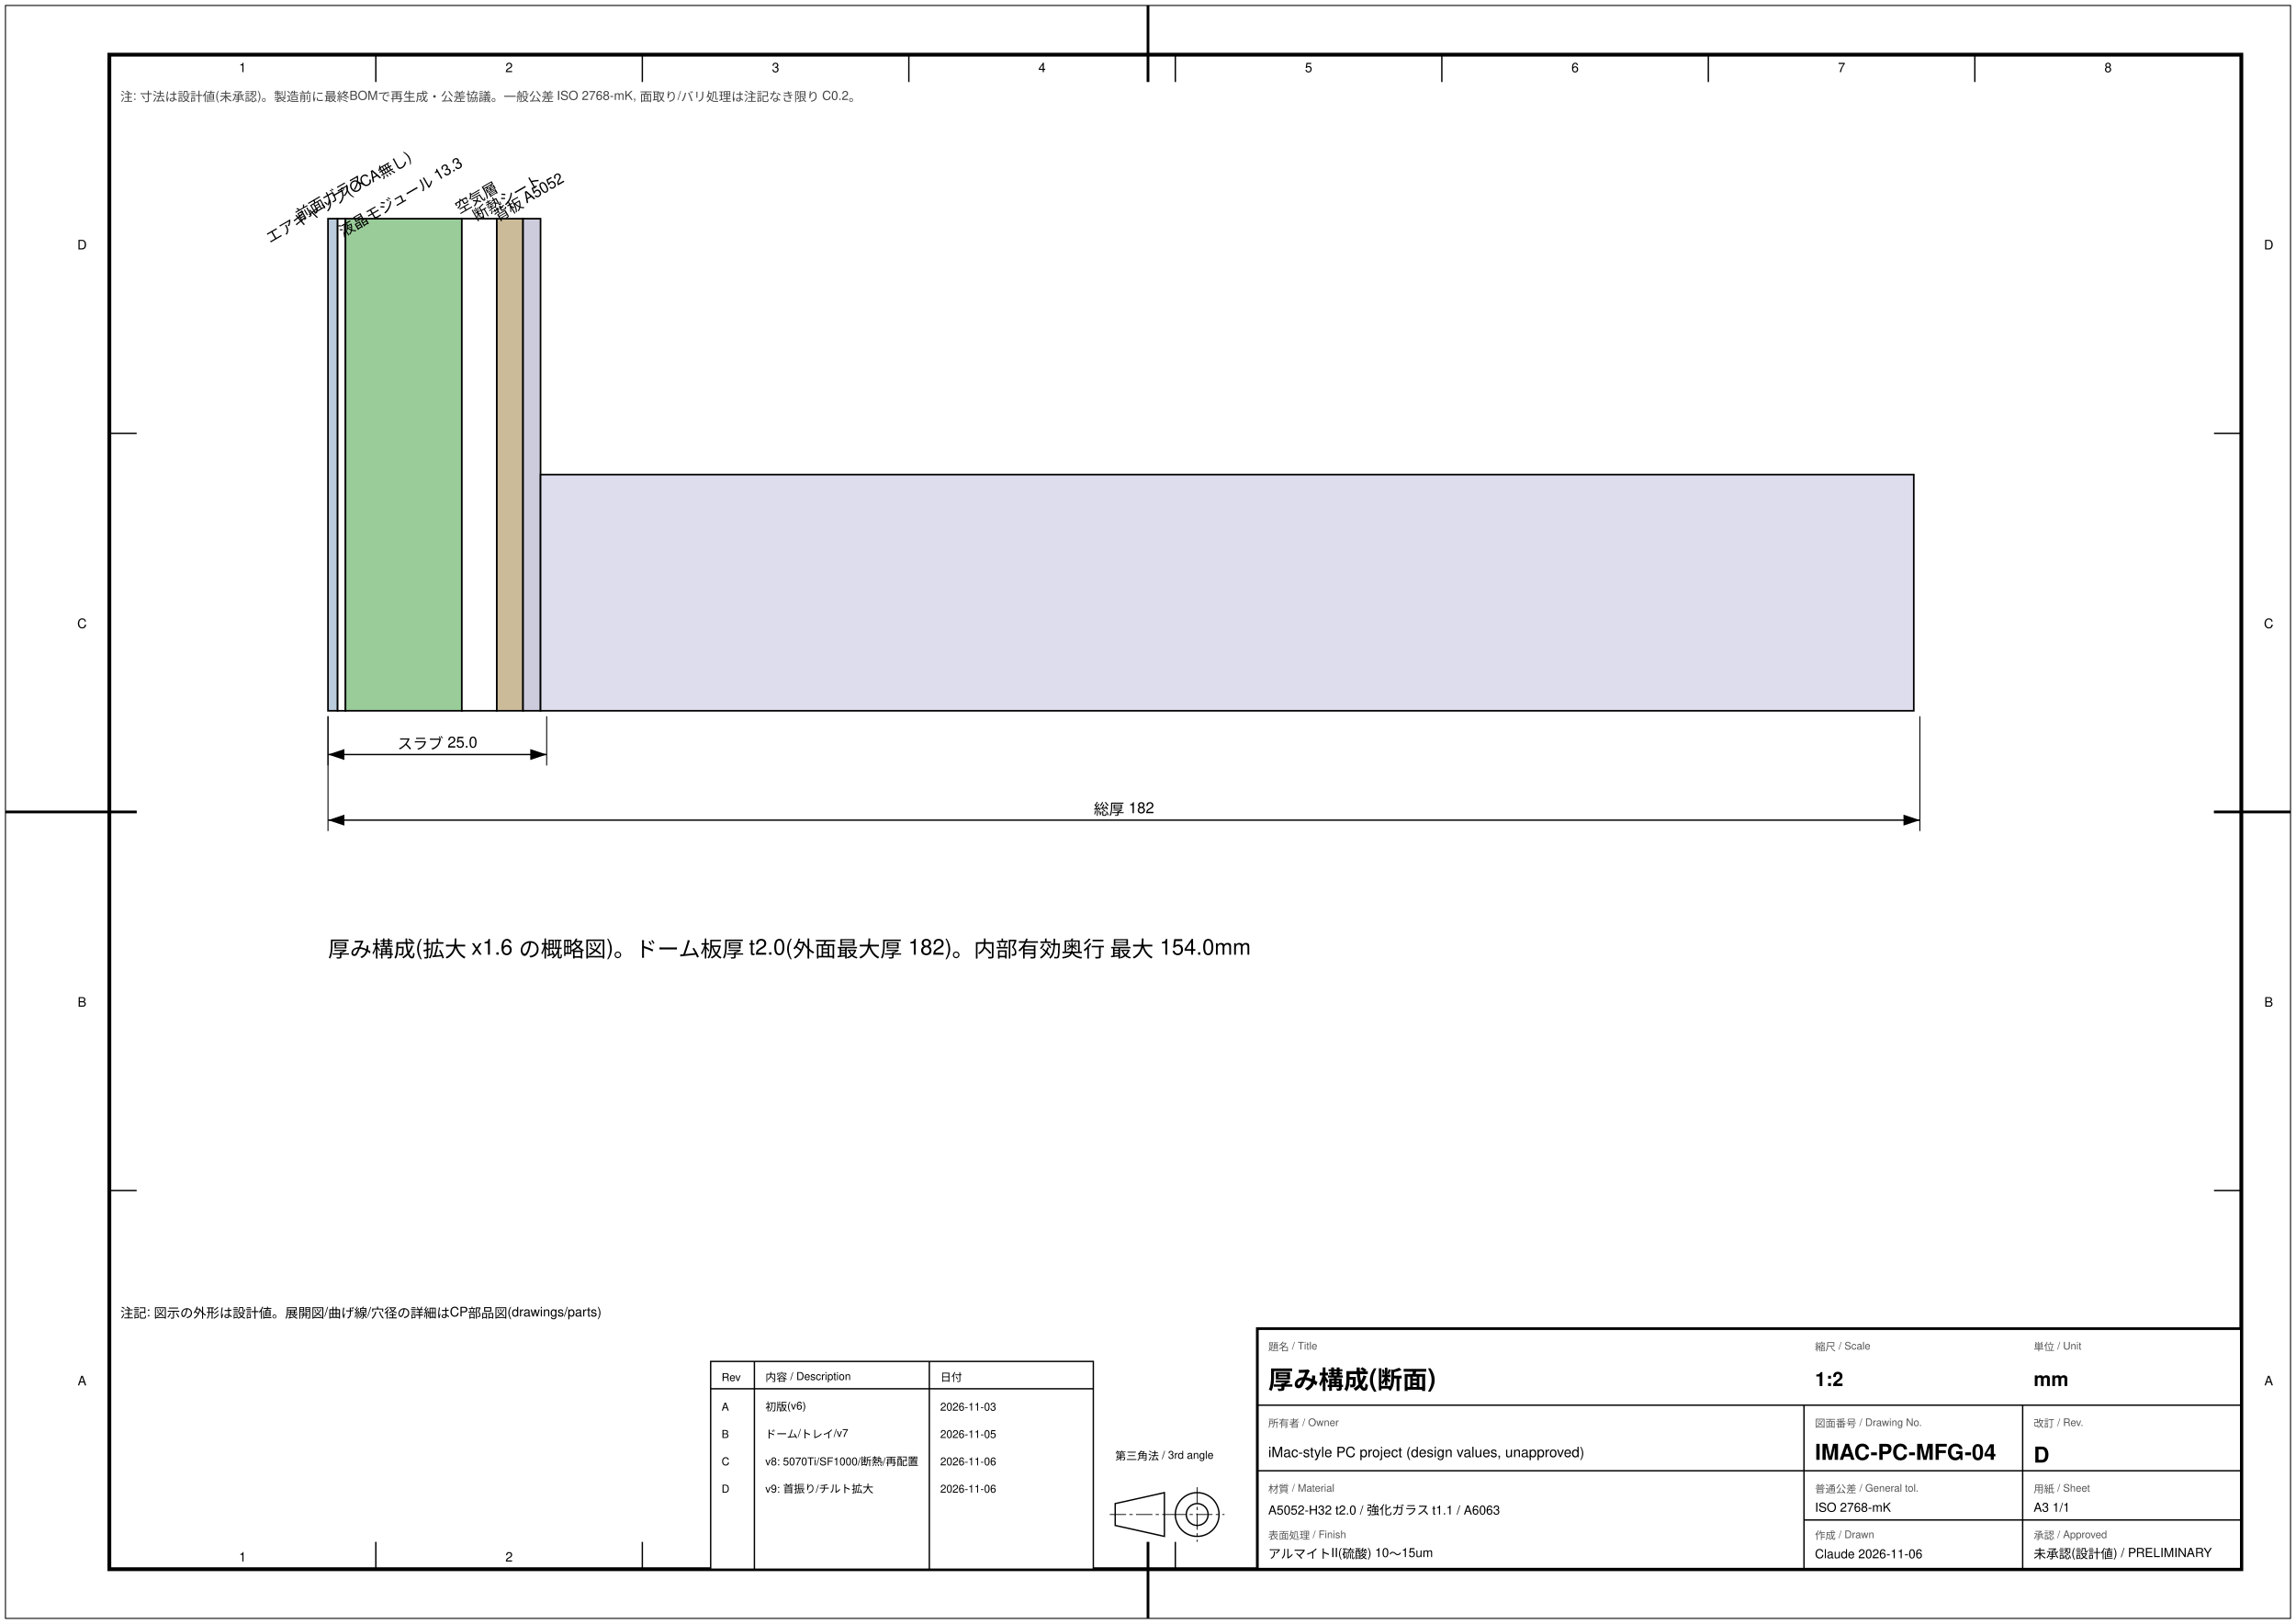
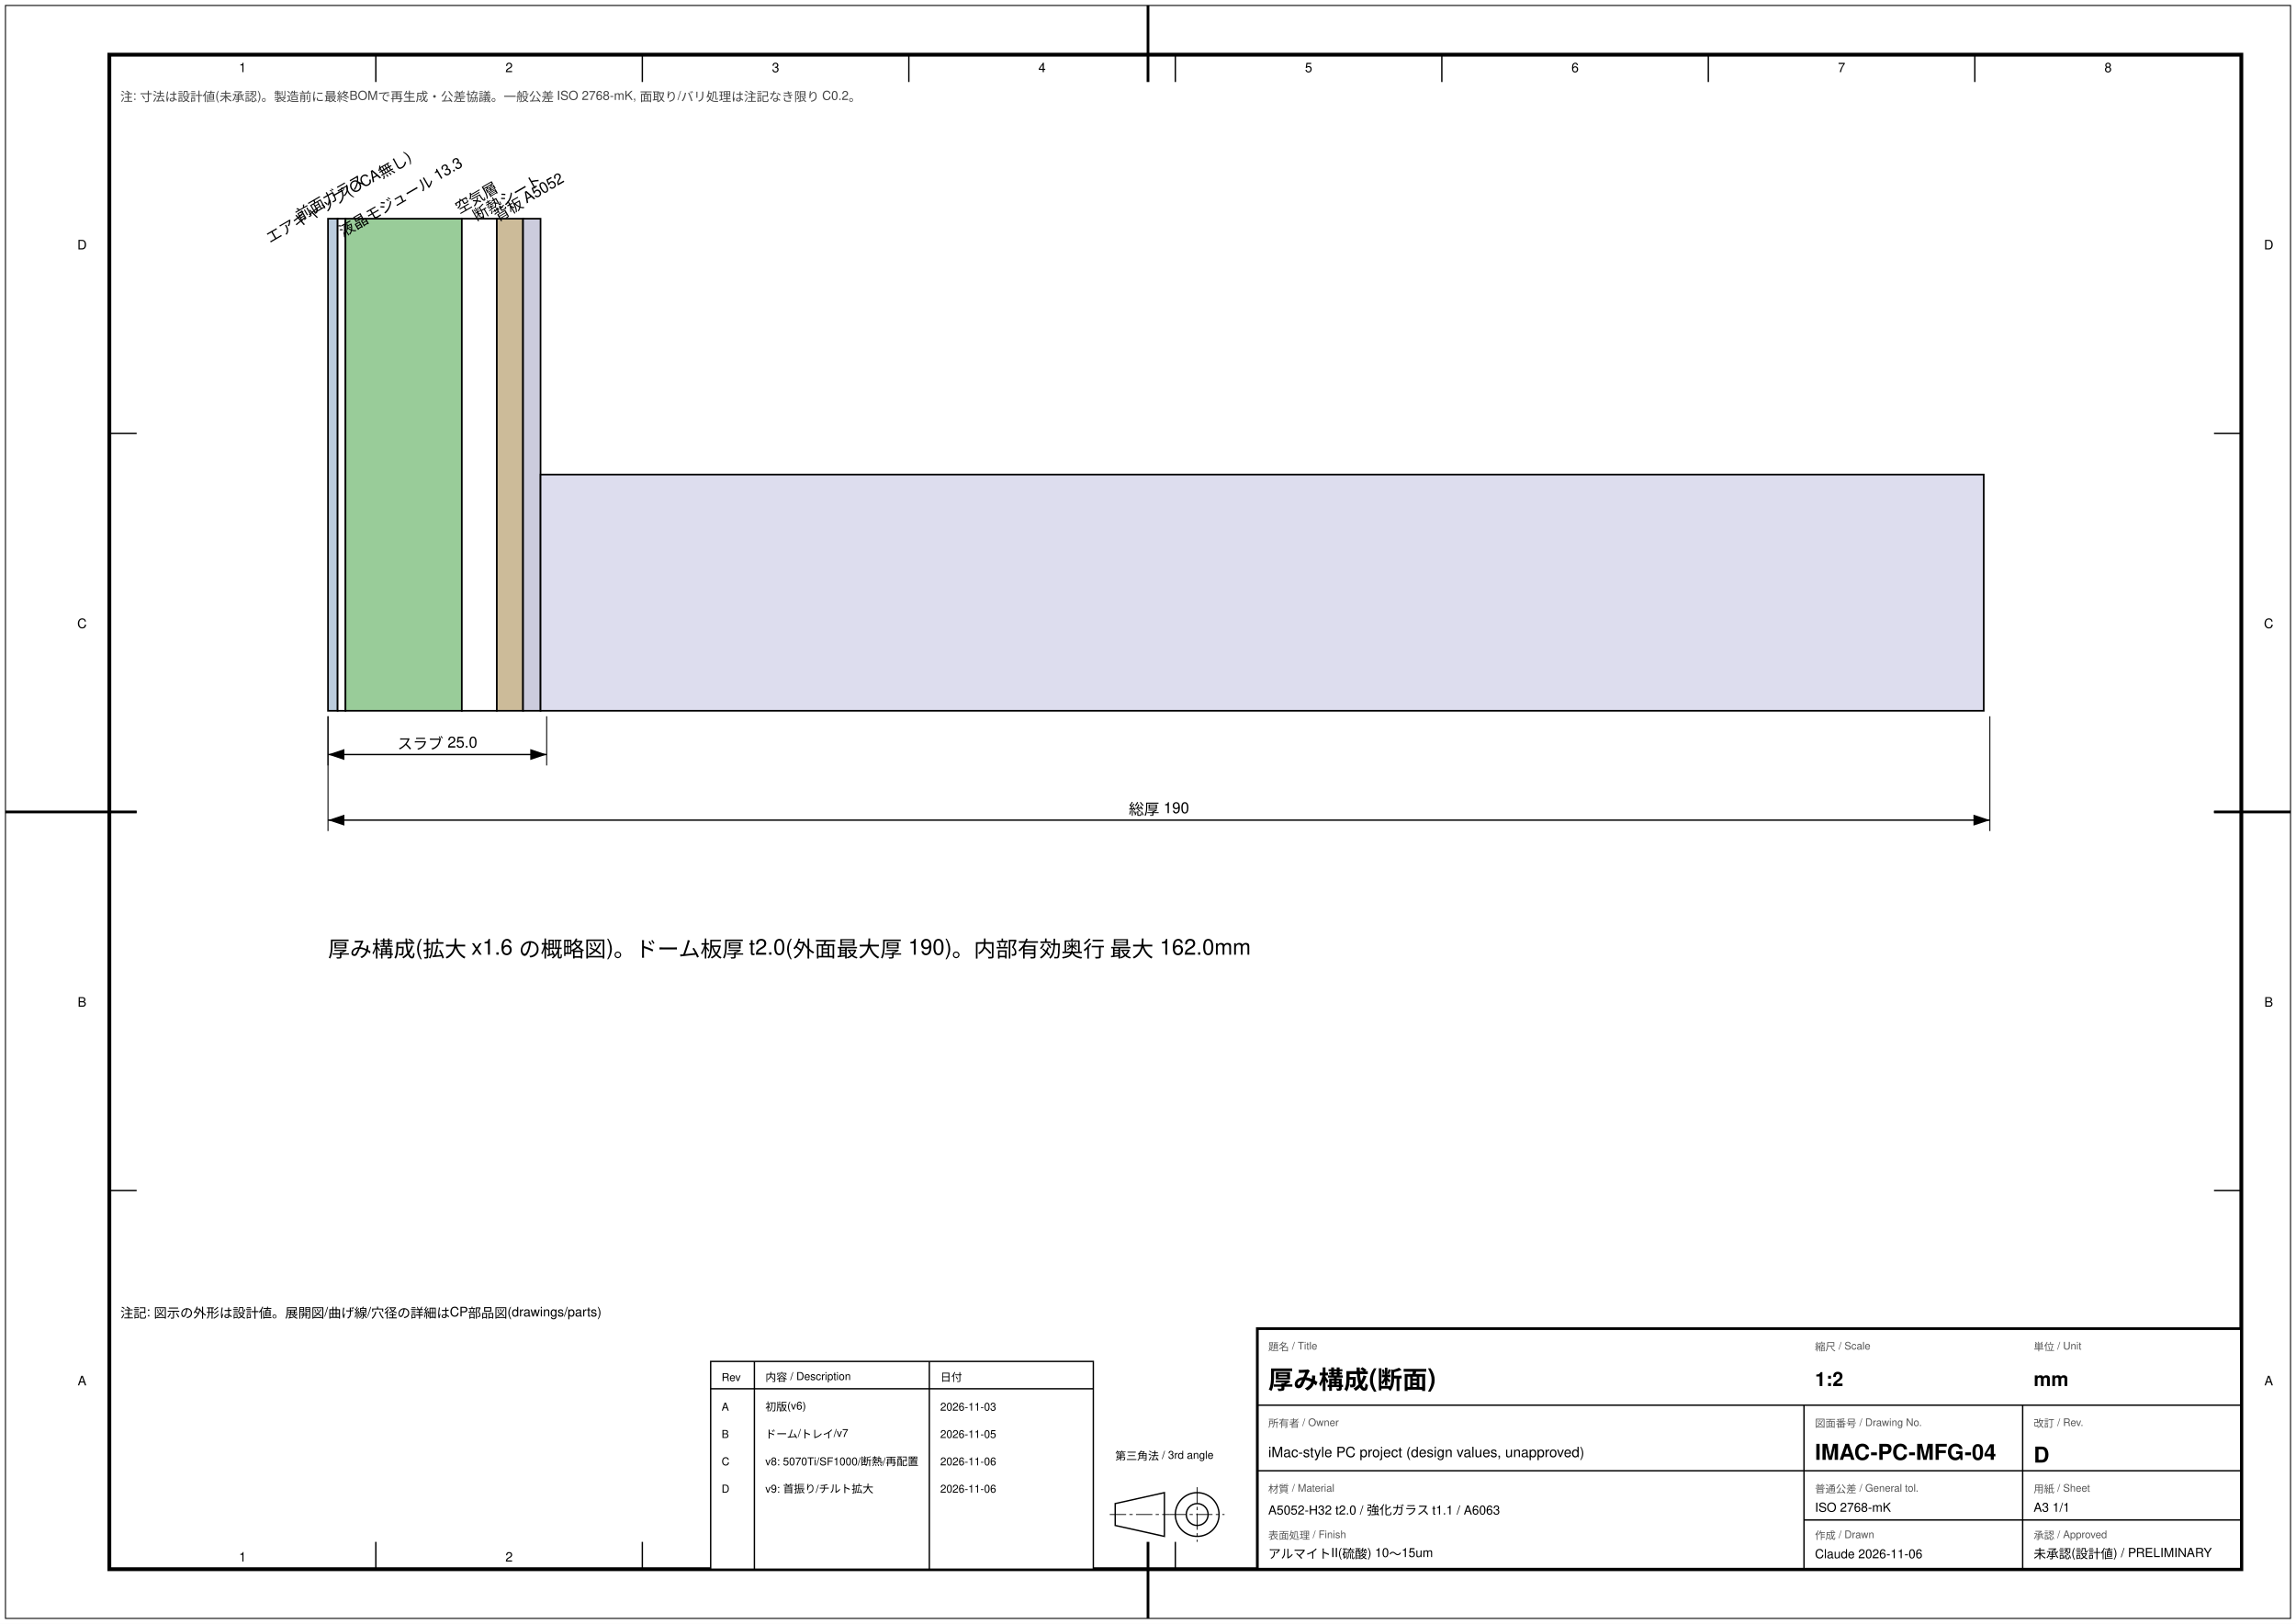
<svg xmlns="http://www.w3.org/2000/svg" viewBox="0 0 420 297" font-family="Helvetica,Arial,sans-serif">
  <rect width="100%" height="100%" fill="#fff" />
  <rect x="1" y="1" width="418" height="295" fill="none" stroke="#000" stroke-width=".18" />
  <rect x="20" y="10" width="390" height="277" fill="none" stroke="#000" stroke-width=".7" />
  <line x1="68.75" y1="10" x2="68.75" y2="15" stroke="#000" stroke-width="0.25" />
  <line x1="68.75" y1="287" x2="68.75" y2="282" stroke="#000" stroke-width="0.25" />
  <text x="44.38" y="13.20" font-size="2.4" text-anchor="middle" font-weight="normal" fill="#000">1</text>
  <text x="44.38" y="285.60" font-size="2.4" text-anchor="middle" font-weight="normal" fill="#000">1</text>
  <line x1="117.5" y1="10" x2="117.5" y2="15" stroke="#000" stroke-width="0.25" />
  <line x1="117.5" y1="287" x2="117.5" y2="282" stroke="#000" stroke-width="0.25" />
  <text x="93.12" y="13.20" font-size="2.4" text-anchor="middle" font-weight="normal" fill="#000">2</text>
  <text x="93.12" y="285.60" font-size="2.4" text-anchor="middle" font-weight="normal" fill="#000">2</text>
  <line x1="166.25" y1="10" x2="166.25" y2="15" stroke="#000" stroke-width="0.25" />
  <line x1="166.25" y1="287" x2="166.25" y2="282" stroke="#000" stroke-width="0.25" />
  <text x="141.88" y="13.20" font-size="2.4" text-anchor="middle" font-weight="normal" fill="#000">3</text>
  <text x="141.88" y="285.60" font-size="2.4" text-anchor="middle" font-weight="normal" fill="#000">3</text>
  <line x1="215.0" y1="10" x2="215.0" y2="15" stroke="#000" stroke-width="0.25" />
  <line x1="215.0" y1="287" x2="215.0" y2="282" stroke="#000" stroke-width="0.25" />
  <text x="190.62" y="13.20" font-size="2.4" text-anchor="middle" font-weight="normal" fill="#000">4</text>
  <text x="190.62" y="285.60" font-size="2.4" text-anchor="middle" font-weight="normal" fill="#000">4</text>
  <line x1="263.75" y1="10" x2="263.75" y2="15" stroke="#000" stroke-width="0.25" />
  <line x1="263.75" y1="287" x2="263.75" y2="282" stroke="#000" stroke-width="0.25" />
  <text x="239.38" y="13.20" font-size="2.4" text-anchor="middle" font-weight="normal" fill="#000">5</text>
  <text x="239.38" y="285.60" font-size="2.4" text-anchor="middle" font-weight="normal" fill="#000">5</text>
  <line x1="312.5" y1="10" x2="312.5" y2="15" stroke="#000" stroke-width="0.25" />
  <line x1="312.5" y1="287" x2="312.5" y2="282" stroke="#000" stroke-width="0.25" />
  <text x="288.12" y="13.20" font-size="2.4" text-anchor="middle" font-weight="normal" fill="#000">6</text>
  <text x="288.12" y="285.60" font-size="2.4" text-anchor="middle" font-weight="normal" fill="#000">6</text>
  <line x1="361.25" y1="10" x2="361.25" y2="15" stroke="#000" stroke-width="0.25" />
  <line x1="361.25" y1="287" x2="361.25" y2="282" stroke="#000" stroke-width="0.25" />
  <text x="336.88" y="13.20" font-size="2.4" text-anchor="middle" font-weight="normal" fill="#000">7</text>
  <text x="336.88" y="285.60" font-size="2.4" text-anchor="middle" font-weight="normal" fill="#000">7</text>
  <text x="385.62" y="13.20" font-size="2.4" text-anchor="middle" font-weight="normal" fill="#000">8</text>
  <text x="385.62" y="285.60" font-size="2.4" text-anchor="middle" font-weight="normal" fill="#000">8</text>
  <line x1="20" y1="79.25" x2="25" y2="79.25" stroke="#000" stroke-width="0.25" />
  <line x1="410" y1="79.25" x2="405" y2="79.25" stroke="#000" stroke-width="0.25" />
  <line x1="20" y1="148.5" x2="25" y2="148.5" stroke="#000" stroke-width="0.25" />
  <line x1="410" y1="148.5" x2="405" y2="148.5" stroke="#000" stroke-width="0.25" />
  <line x1="20" y1="217.75" x2="25" y2="217.75" stroke="#000" stroke-width="0.25" />
  <line x1="410" y1="217.75" x2="405" y2="217.75" stroke="#000" stroke-width="0.25" />
  <text x="15.00" y="45.62" font-size="2.4" text-anchor="middle" font-weight="normal" fill="#000">D</text>
  <text x="415.00" y="45.62" font-size="2.4" text-anchor="middle" font-weight="normal" fill="#000">D</text>
  <text x="15.00" y="114.88" font-size="2.4" text-anchor="middle" font-weight="normal" fill="#000">C</text>
  <text x="415.00" y="114.88" font-size="2.4" text-anchor="middle" font-weight="normal" fill="#000">C</text>
  <text x="15.00" y="184.12" font-size="2.4" text-anchor="middle" font-weight="normal" fill="#000">B</text>
  <text x="415.00" y="184.12" font-size="2.4" text-anchor="middle" font-weight="normal" fill="#000">B</text>
  <text x="15.00" y="253.38" font-size="2.4" text-anchor="middle" font-weight="normal" fill="#000">A</text>
  <text x="415.00" y="253.38" font-size="2.4" text-anchor="middle" font-weight="normal" fill="#000">A</text>
  <line x1="1" y1="148.5" x2="25" y2="148.5" stroke="#000" stroke-width="0.5" />
  <line x1="405" y1="148.5" x2="419" y2="148.5" stroke="#000" stroke-width="0.5" />
  <line x1="210.0" y1="1" x2="210.0" y2="15" stroke="#000" stroke-width="0.5" />
  <line x1="210.0" y1="282" x2="210.0" y2="296" stroke="#000" stroke-width="0.5" />
  <rect x="230" y="243" width="180" height="44" fill="#fff" stroke="#000" stroke-width=".5" />
  <line x1="230" y1="257" x2="410" y2="257" stroke="#000" stroke-width="0.25" />
  <line x1="230" y1="269" x2="410" y2="269" stroke="#000" stroke-width="0.25" />
  <line x1="330" y1="257" x2="330" y2="287" stroke="#000" stroke-width="0.25" />
  <line x1="370" y1="257" x2="370" y2="287" stroke="#000" stroke-width="0.25" />
  <line x1="330" y1="278" x2="410" y2="278" stroke="#000" stroke-width="0.25" />
  <text x="232.00" y="247.00" font-size="1.9" text-anchor="start" font-weight="normal" fill="#555">題名 / Title</text>
  <text x="232.00" y="254.00" font-size="4.6" text-anchor="start" font-weight="bold" fill="#000">厚み構成(断面)</text>
  <text x="232.00" y="261.00" font-size="1.9" text-anchor="start" font-weight="normal" fill="#555">所有者 / Owner</text>
  <text x="232.00" y="266.50" font-size="2.6" text-anchor="start" font-weight="normal" fill="#000">iMac-style PC project (design values, unapproved)</text>
  <text x="232.00" y="273.00" font-size="1.9" text-anchor="start" font-weight="normal" fill="#555">材質 / Material</text>
  <text x="232.00" y="277.00" font-size="2.3" text-anchor="start" font-weight="normal" fill="#000">A5052-H32 t2.0 / 強化ガラス t1.1 / A6063</text>
  <text x="232.00" y="281.50" font-size="1.9" text-anchor="start" font-weight="normal" fill="#555">表面処理 / Finish</text>
  <text x="232.00" y="285.00" font-size="2.3" text-anchor="start" font-weight="normal" fill="#000">アルマイトII(硫酸) 10〜15um</text>
  <text x="332.00" y="261.00" font-size="1.9" text-anchor="start" font-weight="normal" fill="#555">図面番号 / Drawing No.</text>
  <text x="332.00" y="267.00" font-size="4.0" text-anchor="start" font-weight="bold" fill="#000">IMAC-PC-MFG-04</text>
  <text x="332.00" y="273.00" font-size="1.9" text-anchor="start" font-weight="normal" fill="#555">普通公差 / General tol.</text>
  <text x="332.00" y="276.50" font-size="2.3" text-anchor="start" font-weight="normal" fill="#000">ISO 2768-mK</text>
  <text x="372.00" y="261.00" font-size="1.9" text-anchor="start" font-weight="normal" fill="#555">改訂 / Rev.</text>
  <text x="372.00" y="267.50" font-size="4.0" text-anchor="start" font-weight="bold" fill="#000">D</text>
  <text x="372.00" y="273.00" font-size="1.9" text-anchor="start" font-weight="normal" fill="#555">用紙 / Sheet</text>
  <text x="372.00" y="276.50" font-size="2.3" text-anchor="start" font-weight="normal" fill="#000">A3  1/1</text>
  <text x="332.00" y="247.00" font-size="1.9" text-anchor="start" font-weight="normal" fill="#555">縮尺 / Scale</text>
  <text x="332.00" y="253.50" font-size="3.6" text-anchor="start" font-weight="bold" fill="#000">1:2</text>
  <text x="372.00" y="247.00" font-size="1.9" text-anchor="start" font-weight="normal" fill="#555">単位 / Unit</text>
  <text x="372.00" y="253.50" font-size="3.6" text-anchor="start" font-weight="bold" fill="#000">mm</text>
  <text x="332.00" y="281.50" font-size="1.9" text-anchor="start" font-weight="normal" fill="#555">作成 / Drawn</text>
  <text x="332.00" y="285.00" font-size="2.3" text-anchor="start" font-weight="normal" fill="#000">Claude 2026-11-06</text>
  <text x="372.00" y="281.50" font-size="1.9" text-anchor="start" font-weight="normal" fill="#555">承認 / Approved</text>
  <text x="372.00" y="285.00" font-size="2.3" text-anchor="start" font-weight="normal" fill="#000">未承認(設計値) / PRELIMINARY</text>
  <g transform="translate(204,273)" stroke="#000" stroke-width=".25" fill="none">
    <path d="M0,2 L9,0 L9,8 L0,6 Z" />
    <line x1="-1" y1="4" x2="10" y2="4" stroke="#000" stroke-width="0.15" stroke-dasharray="3,0.6,0.6,0.6" />
    <circle cx="15" cy="4" r="4" />
    <circle cx="15" cy="4" r="2" />
    <line x1="10" y1="4" x2="20" y2="4" stroke="#000" stroke-width="0.15" stroke-dasharray="3,0.6,0.6,0.6" />
    <line x1="15" y1="-1" x2="15" y2="9" stroke="#000" stroke-width="0.15" stroke-dasharray="3,0.6,0.6,0.6" />
  </g>
  <text x="204.00" y="267.00" font-size="2.0" text-anchor="start" font-weight="normal" fill="#000">第三角法 / 3rd angle</text>
  <rect x="130" y="249" width="70" height="38" fill="#fff" stroke="#000" stroke-width=".25" />
  <line x1="130" y1="254" x2="200" y2="254" stroke="#000" stroke-width="0.25" />
  <line x1="138" y1="249" x2="138" y2="287" stroke="#000" stroke-width="0.25" />
  <line x1="170" y1="249" x2="170" y2="287" stroke="#000" stroke-width="0.25" />
  <text x="132.00" y="252.60" font-size="2.0" text-anchor="start" font-weight="normal" fill="#000">Rev</text>
  <text x="140.00" y="252.60" font-size="2.0" text-anchor="start" font-weight="normal" fill="#000">内容 / Description</text>
  <text x="172.00" y="252.60" font-size="2.0" text-anchor="start" font-weight="normal" fill="#000">日付</text>
  <text x="132.00" y="258.00" font-size="2.0" text-anchor="start" font-weight="normal" fill="#000">A</text>
  <text x="140.00" y="258.00" font-size="2.0" text-anchor="start" font-weight="normal" fill="#000">初版(v6)</text>
  <text x="172.00" y="258.00" font-size="2.0" text-anchor="start" font-weight="normal" fill="#000">2026-11-03</text>
  <text x="132.00" y="263.00" font-size="2.0" text-anchor="start" font-weight="normal" fill="#000">B</text>
  <text x="140.00" y="263.00" font-size="2.0" text-anchor="start" font-weight="normal" fill="#000">ドーム/トレイ/v7</text>
  <text x="172.00" y="263.00" font-size="2.0" text-anchor="start" font-weight="normal" fill="#000">2026-11-05</text>
  <text x="132.00" y="268.00" font-size="2.0" text-anchor="start" font-weight="normal" fill="#000">C</text>
  <text x="140.00" y="268.00" font-size="2.0" text-anchor="start" font-weight="normal" fill="#000">v8: 5070Ti/SF1000/断熱/再配置</text>
  <text x="172.00" y="268.00" font-size="2.0" text-anchor="start" font-weight="normal" fill="#000">2026-11-06</text>
  <text x="132.00" y="273.00" font-size="2.0" text-anchor="start" font-weight="normal" fill="#000">D</text>
  <text x="140.00" y="273.00" font-size="2.0" text-anchor="start" font-weight="normal" fill="#000">v9: 首振り/チルト拡大</text>
  <text x="172.00" y="273.00" font-size="2.0" text-anchor="start" font-weight="normal" fill="#000">2026-11-06</text>
  <text x="22.00" y="241.00" font-size="2.4" text-anchor="start" font-weight="normal" fill="#000">注記: 図示の外形は設計値。展開図/曲げ線/穴径の詳細はCP部品図(drawings/parts)</text>
  <text x="22.00" y="18.50" font-size="2.3" text-anchor="start" font-weight="normal" fill="#444">注: 寸法は設計値(未承認)。製造前に最終BOMで再生成・公差協議。一般公差 ISO 2768-mK, 面取り/バリ処理は注記なき限り C0.2。</text>
  <g transform="translate(0,0)">
    <rect x="60" y="40" width="1.76" height="90" fill="#bcd" stroke="#000" stroke-width=".3" />
    <text x="60.88" y="37" font-size="2.8" text-anchor="middle" transform="rotate(-30 60.88 37)">前面ガラス</text>
    <rect x="61.76" y="40" width="1.44" height="90" fill="#fff" stroke="#000" stroke-width=".3" />
    <text x="62.48" y="37" font-size="2.8" text-anchor="middle" transform="rotate(-30 62.48 37)">エアギャップ(OCA無し)</text>
    <rect x="63.2" y="40" width="21.28" height="90" fill="#9c9" stroke="#000" stroke-width=".3" />
    <text x="73.84" y="37" font-size="2.8" text-anchor="middle" transform="rotate(-30 73.84 37)">液晶モジュール 13.3</text>
    <rect x="84.48" y="40" width="6.4" height="90" fill="#fff" stroke="#000" stroke-width=".3" />
    <text x="87.68" y="37" font-size="2.8" text-anchor="middle" transform="rotate(-30 87.68 37)">空気層</text>
    <rect x="90.88" y="40" width="4.8" height="90" fill="#cb9" stroke="#000" stroke-width=".3" />
    <text x="93.28" y="37" font-size="2.8" text-anchor="middle" transform="rotate(-30 93.28 37)">断熱シート</text>
    <rect x="95.68" y="40" width="3.2" height="90" fill="#ccd" stroke="#000" stroke-width=".3" />
    <text x="97.28" y="37" font-size="2.8" text-anchor="middle" transform="rotate(-30 97.28 37)">背板 A5052</text>
-     <rect x="98.88" y="86.8" width="251.2" height="43.2" fill="#dde" stroke="#000" stroke-width=".3" />
+     <rect x="98.88" y="86.8" width="264.0" height="43.2" fill="#dde" stroke="#000" stroke-width=".3" />
    <line x1="60" y1="131" x2="60" y2="140" stroke="#000" stroke-width="0.18" />
    <line x1="100.0" y1="131" x2="100.0" y2="140" stroke="#000" stroke-width="0.18" />
    <line x1="60" y1="138" x2="100.0" y2="138" stroke="#000" stroke-width="0.25" />
    <path d="M60,138 l3,-1 v2 z M100.0,138 l-3,-1 v2 z" fill="#000" />
    <text x="80.00" y="137.00" font-size="2.8" text-anchor="middle" font-weight="normal" fill="#000">スラブ 25.0</text>
    <line x1="60" y1="131" x2="60" y2="152" stroke="#000" stroke-width="0.18" />
-     <line x1="351.2" y1="131" x2="351.2" y2="152" stroke="#000" stroke-width="0.18" />
-     <line x1="60" y1="150" x2="351.2" y2="150" stroke="#000" stroke-width="0.25" />
-     <path d="M60,150 l3,-1 v2 z M351.2,150 l-3,-1 v2 z" fill="#000" />
-     <text x="205.60" y="149.00" font-size="2.8" text-anchor="middle" font-weight="normal" fill="#000">総厚 182</text>
-     <text x="60" y="175" font-size="4">厚み構成(拡大 x1.6 の概略図)。ドーム板厚 t2.0(外面最大厚 182)。内部有効奥行 最大 154.0mm</text>
+     <line x1="364.0" y1="131" x2="364.0" y2="152" stroke="#000" stroke-width="0.18" />
+     <line x1="60" y1="150" x2="364.0" y2="150" stroke="#000" stroke-width="0.25" />
+     <path d="M60,150 l3,-1 v2 z M364.0,150 l-3,-1 v2 z" fill="#000" />
+     <text x="212.00" y="149.00" font-size="2.8" text-anchor="middle" font-weight="normal" fill="#000">総厚 190</text>
+     <text x="60" y="175" font-size="4">厚み構成(拡大 x1.6 の概略図)。ドーム板厚 t2.0(外面最大厚 190)。内部有効奥行 最大 162.0mm</text>
  </g>
</svg>
